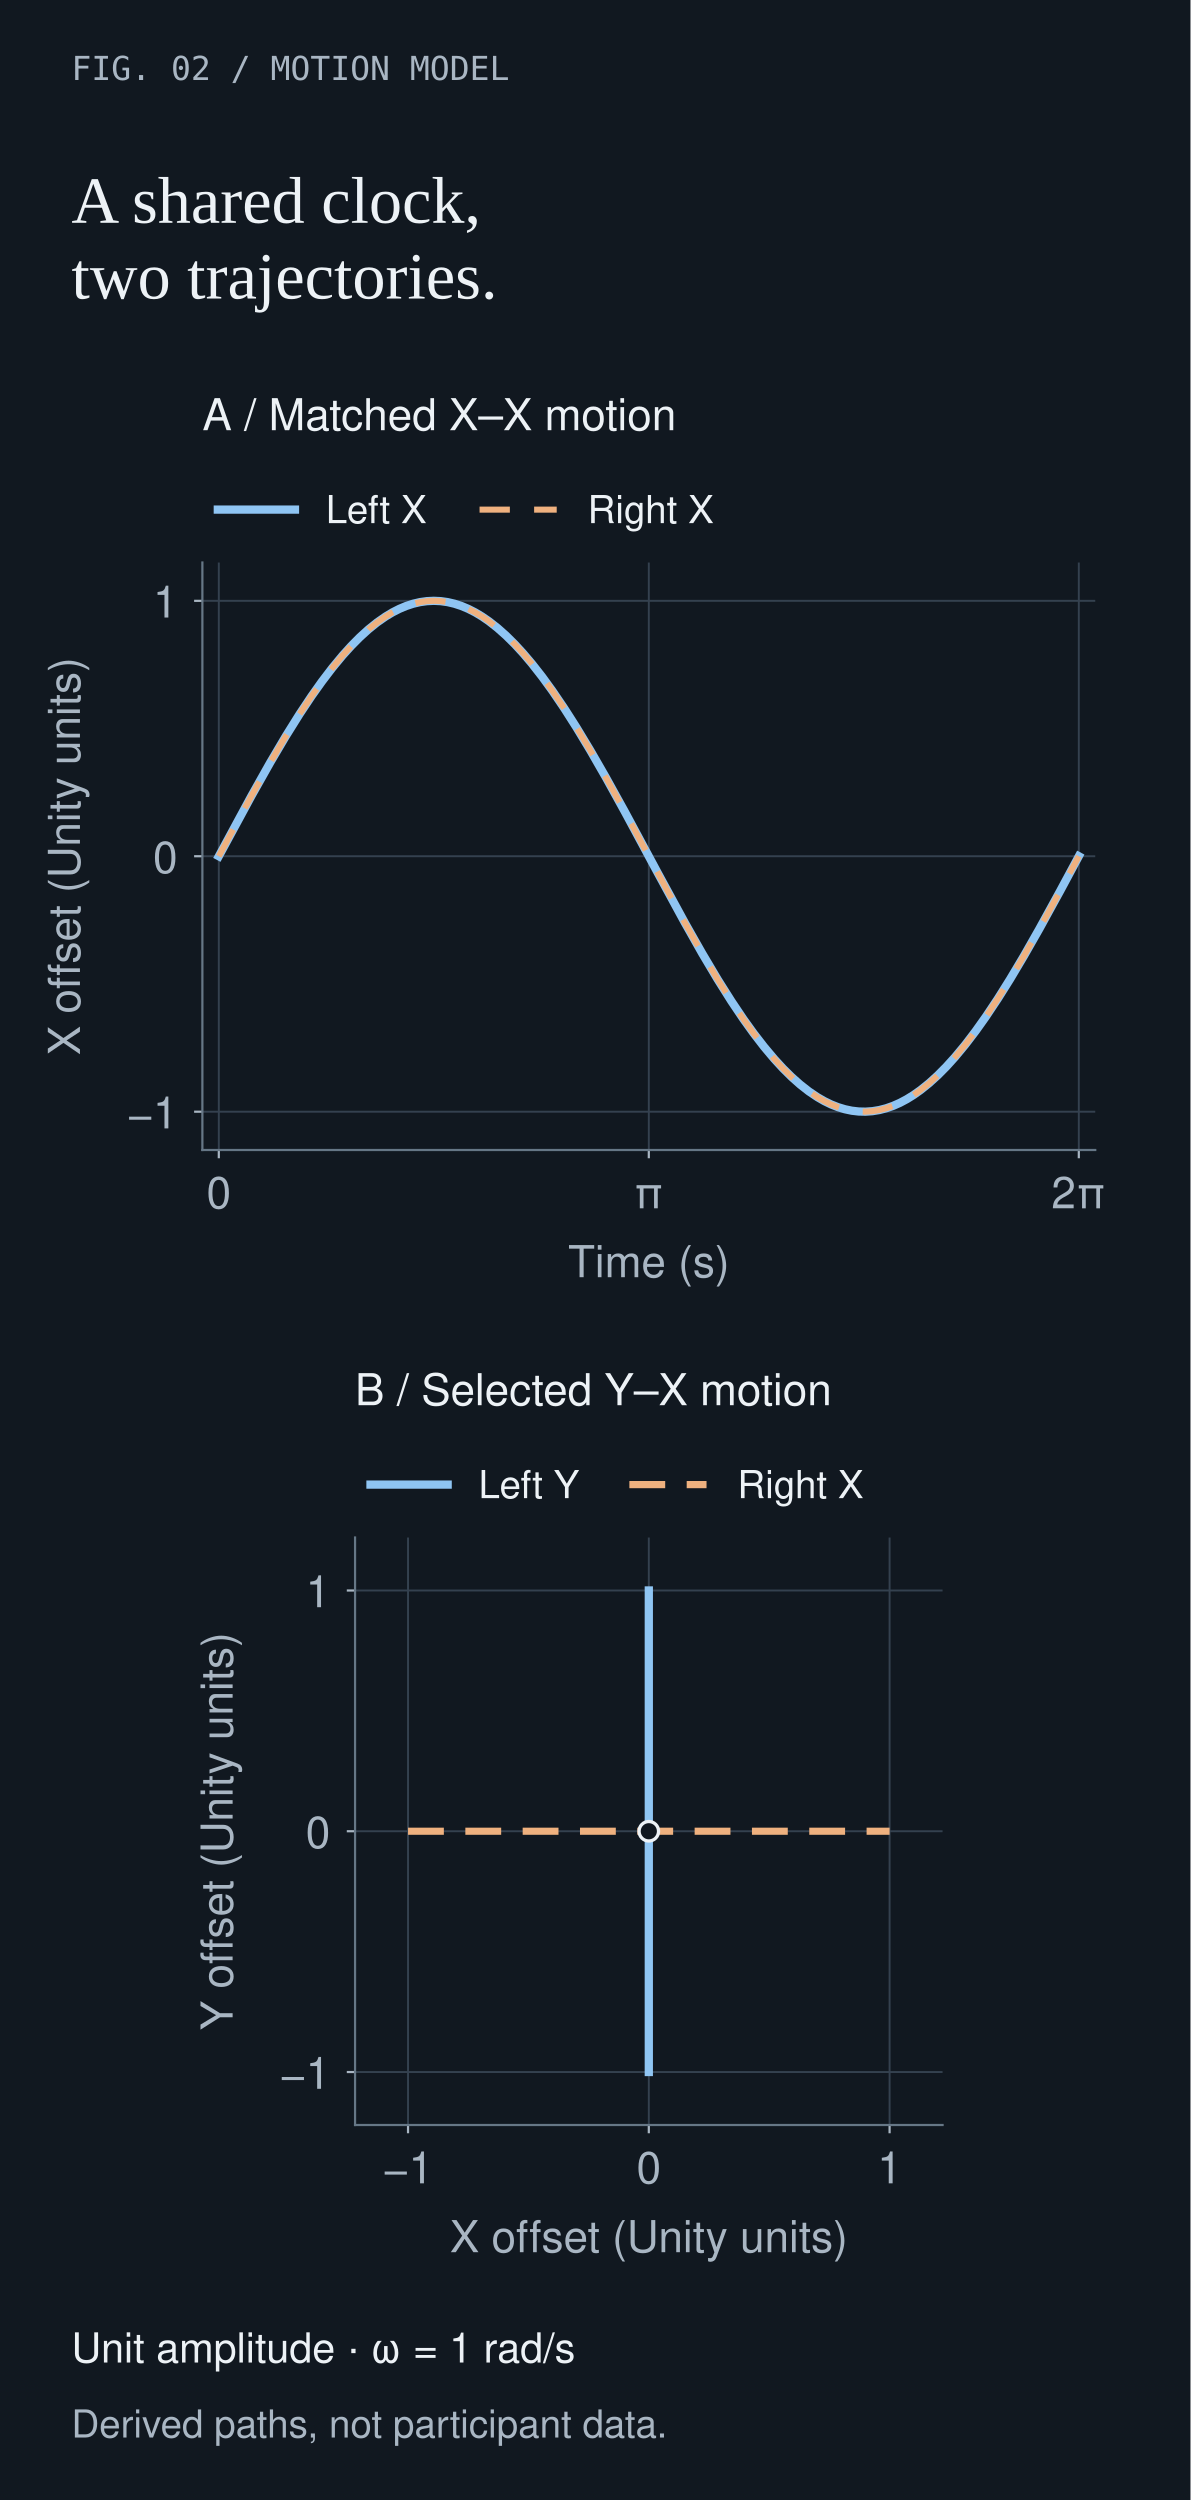
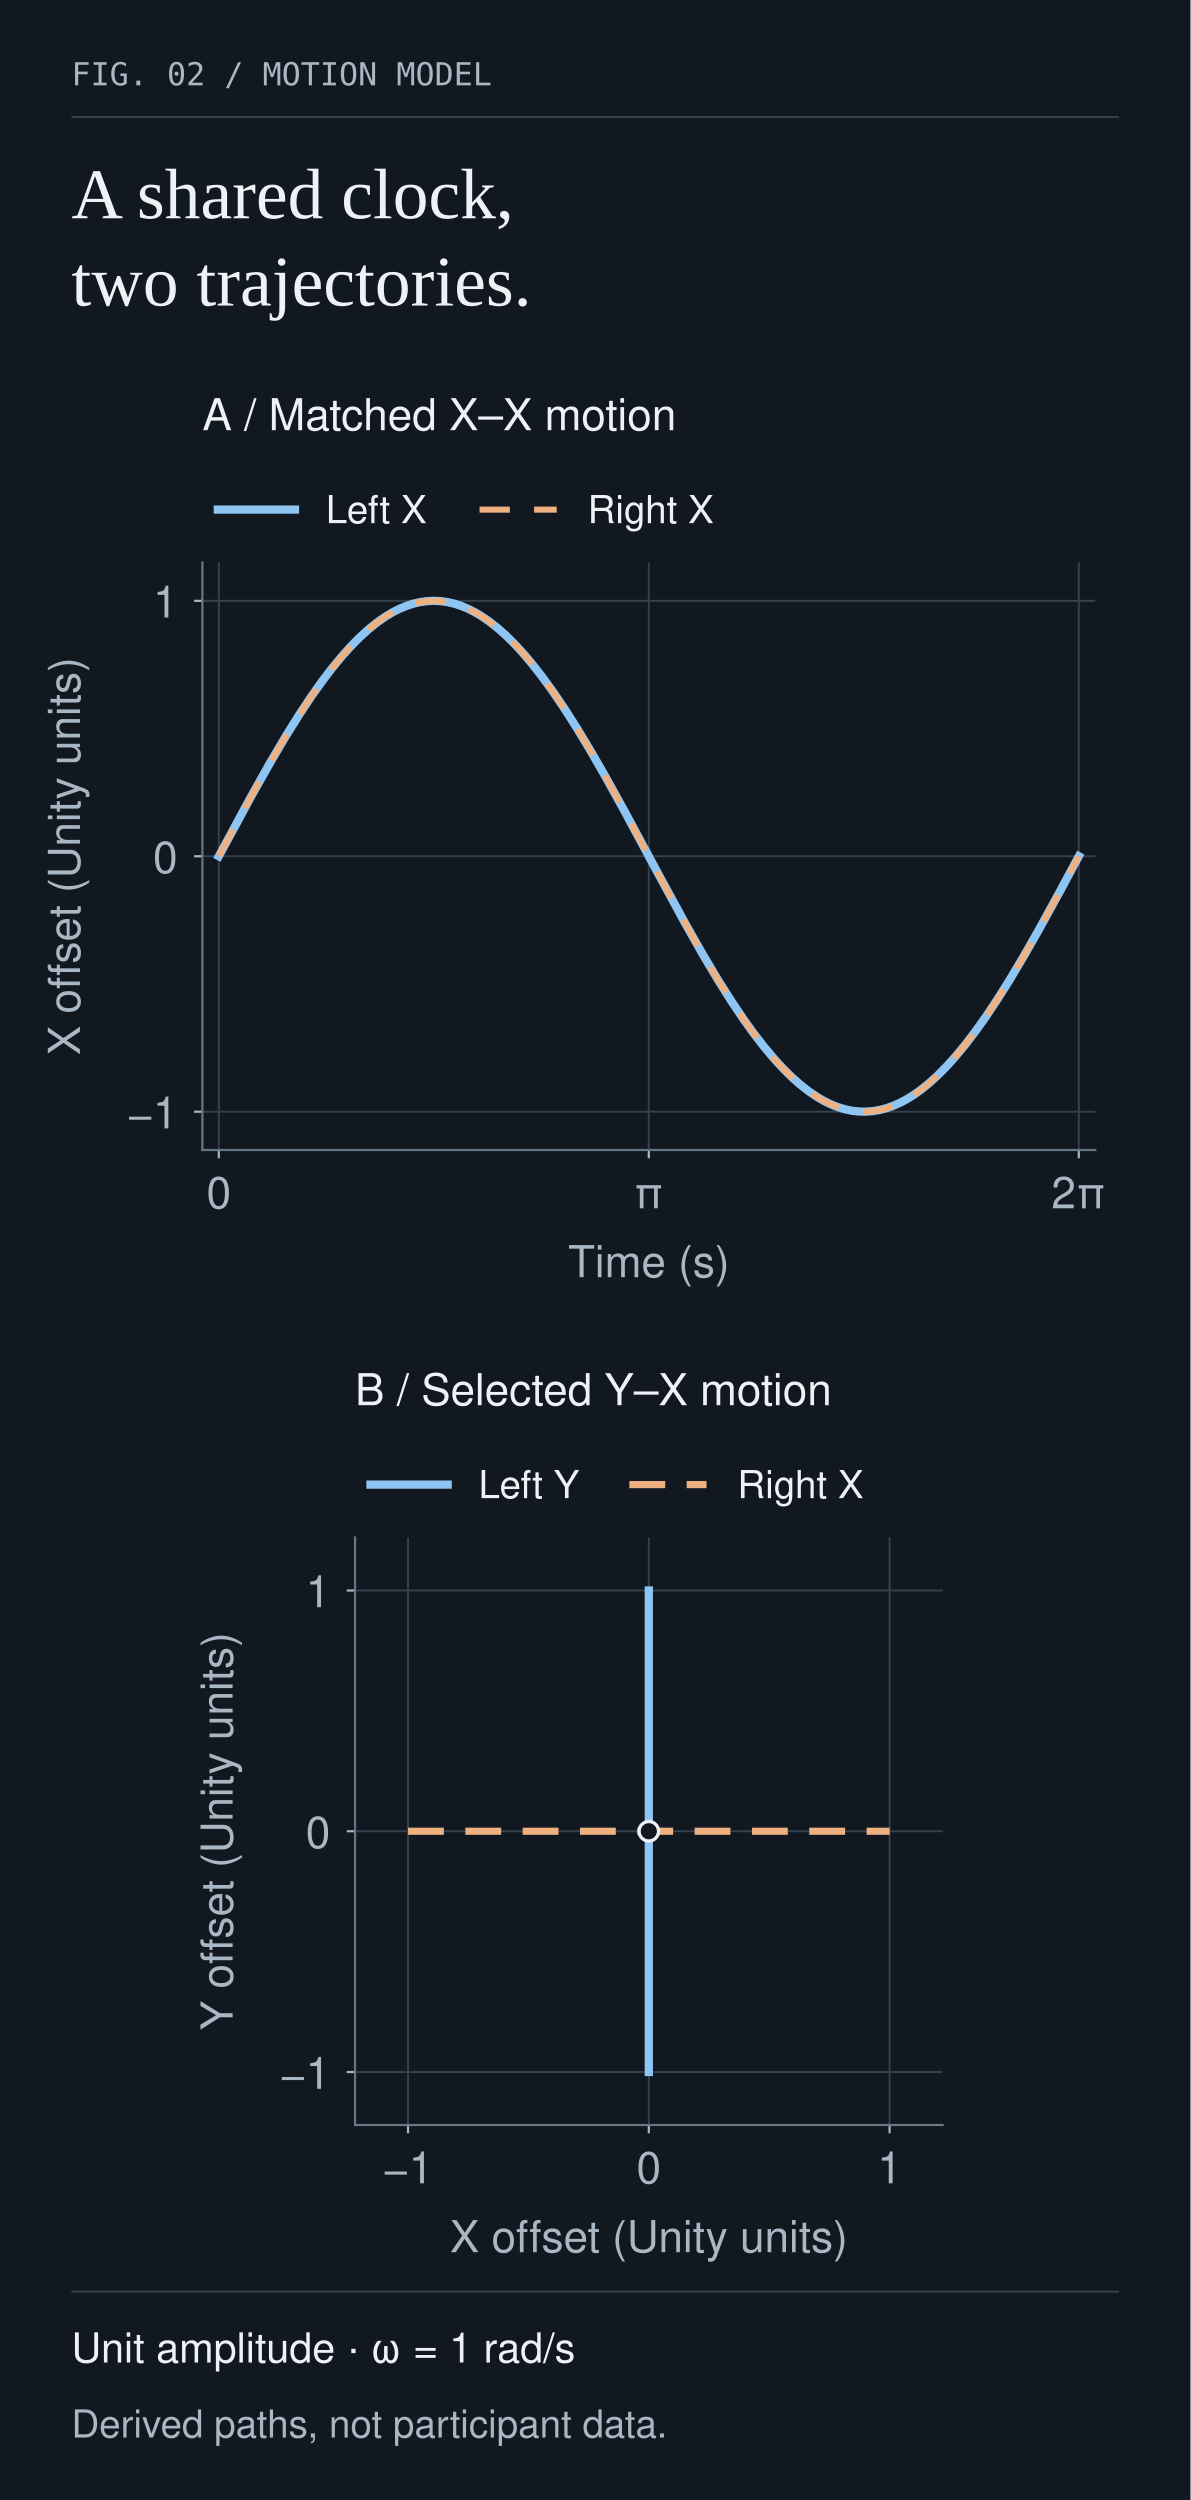
<svg xmlns="http://www.w3.org/2000/svg" xmlns:xlink="http://www.w3.org/1999/xlink" width="432pt" height="907.2pt" viewBox="0 0 432 907.2" version="1.1">
  <defs>
    <style type="text/css">*{stroke-linejoin: round; stroke-linecap: butt}</style>
  </defs>
  <g id="figure_1">
    <g id="patch_1">
      <path d="M 0 907.2  L 432 907.2  L 432 0  L 0 0  z " style="fill: #111820" />
    </g>
    <g id="axes_1">
      <g id="patch_2">
        <path d="M 73.44 417.312  L 397.44 417.312  L 397.44 204.12  L 73.44 204.12  z " style="fill: #111820" />
      </g>
      <g id="matplotlib.axis_1">
        <g id="xtick_1">
          <g id="line2d_1">
            <path d="M 79.4 417.312  L 79.4 204.12  " clip-path="url(#pc5e64c59f4)" style="fill: none; stroke: #34414f; stroke-width: 0.7; stroke-linecap: square" />
          </g>
          <g id="line2d_2">
            <defs>
              <path id="me35d46a9dd" d="M 0 0  L 0 3  " style="stroke: #a9b6c3; stroke-width: 0.8" />
            </defs>
            <g>
              <use xlink:href="#me35d46a9dd" x="79.4" y="417.312" style="fill: #a9b6c3; stroke: #a9b6c3; stroke-width: 0.8" />
            </g>
          </g>
          <g id="text_1">
            <text style="font-size: 16px; font-family: Helvetica, Arial, sans-serif; text-anchor: middle; fill: #a9b6c3" x="79.4" y="438.468" transform="rotate(-0 79.40028 438.4683)">0</text>
          </g>
        </g>
        <g id="xtick_2">
          <g id="line2d_3">
            <path d="M 235.44 417.312  L 235.44 204.12  " clip-path="url(#pc5e64c59f4)" style="fill: none; stroke: #34414f; stroke-width: 0.7; stroke-linecap: square" />
          </g>
          <g id="line2d_4">
            <g>
              <use xlink:href="#me35d46a9dd" x="235.44" y="417.312" style="fill: #a9b6c3; stroke: #a9b6c3; stroke-width: 0.8" />
            </g>
          </g>
          <g id="text_2">
            <text style="font-size: 16px; font-family: Helvetica, Arial, sans-serif; text-anchor: middle; fill: #a9b6c3" x="235.44" y="438.468" transform="rotate(-0 235.44 438.4683)">π</text>
          </g>
        </g>
        <g id="xtick_3">
          <g id="line2d_5">
            <path d="M 391.48 417.312  L 391.48 204.12  " clip-path="url(#pc5e64c59f4)" style="fill: none; stroke: #34414f; stroke-width: 0.7; stroke-linecap: square" />
          </g>
          <g id="line2d_6">
            <g>
              <use xlink:href="#me35d46a9dd" x="391.48" y="417.312" style="fill: #a9b6c3; stroke: #a9b6c3; stroke-width: 0.8" />
            </g>
          </g>
          <g id="text_3">
            <text style="font-size: 16px; font-family: Helvetica, Arial, sans-serif; text-anchor: middle; fill: #a9b6c3" x="391.48" y="438.468" transform="rotate(-0 391.4797 438.4683)">2π</text>
          </g>
        </g>
        <g id="text_4">
          <text style="font-size: 16px; font-family: Helvetica, Arial, sans-serif; text-anchor: middle; fill: #a9b6c3" x="235.44" y="463.469" transform="rotate(-0 235.44 463.4695)">Time (s)</text>
        </g>
      </g>
      <g id="matplotlib.axis_2">
        <g id="ytick_1">
          <g id="line2d_7">
            <path d="M 73.44 403.408  L 397.44 403.408  " clip-path="url(#pc5e64c59f4)" style="fill: none; stroke: #34414f; stroke-width: 0.7; stroke-linecap: square" />
          </g>
          <g id="line2d_8">
            <defs>
              <path id="md9a9a80230" d="M 0 0  L -3 0  " style="stroke: #a9b6c3; stroke-width: 0.8" />
            </defs>
            <g>
              <use xlink:href="#md9a9a80230" x="73.44" y="403.408" style="fill: #a9b6c3; stroke: #a9b6c3; stroke-width: 0.8" />
            </g>
          </g>
          <g id="text_5">
            <text style="font-size: 16px; font-family: Helvetica, Arial, sans-serif; text-anchor: end; fill: #a9b6c3" x="64.44" y="409.486" transform="rotate(-0 64.44 409.4863)">−1</text>
          </g>
        </g>
        <g id="ytick_2">
          <g id="line2d_9">
            <path d="M 73.44 310.716  L 397.44 310.716  " clip-path="url(#pc5e64c59f4)" style="fill: none; stroke: #34414f; stroke-width: 0.7; stroke-linecap: square" />
          </g>
          <g id="line2d_10">
            <g>
              <use xlink:href="#md9a9a80230" x="73.44" y="310.716" style="fill: #a9b6c3; stroke: #a9b6c3; stroke-width: 0.8" />
            </g>
          </g>
          <g id="text_6">
            <text style="font-size: 16px; font-family: Helvetica, Arial, sans-serif; text-anchor: end; fill: #a9b6c3" x="64.44" y="316.794" transform="rotate(-0 64.44 316.7941)">0</text>
          </g>
        </g>
        <g id="ytick_3">
          <g id="line2d_11">
            <path d="M 73.44 218.024  L 397.44 218.024  " clip-path="url(#pc5e64c59f4)" style="fill: none; stroke: #34414f; stroke-width: 0.7; stroke-linecap: square" />
          </g>
          <g id="line2d_12">
            <g>
              <use xlink:href="#md9a9a80230" x="73.44" y="218.024" style="fill: #a9b6c3; stroke: #a9b6c3; stroke-width: 0.8" />
            </g>
          </g>
          <g id="text_7">
            <text style="font-size: 16px; font-family: Helvetica, Arial, sans-serif; text-anchor: end; fill: #a9b6c3" x="64.44" y="224.102" transform="rotate(-0 64.44 224.102)">1</text>
          </g>
        </g>
        <g id="text_8">
          <text style="font-size: 16px; font-family: Helvetica, Arial, sans-serif; text-anchor: middle; fill: #a9b6c3" x="29.009" y="310.716" transform="rotate(-90 29.00875 310.716)">X offset (Unity units)</text>
        </g>
      </g>
      <g id="patch_3">
        <path d="M 73.44 417.312  L 73.44 204.12  " style="fill: none; stroke: #667786; stroke-width: 0.8; stroke-linejoin: miter; stroke-linecap: square" />
      </g>
      <g id="patch_4">
        <path d="M 73.44 417.312  L 397.44 417.312  " style="fill: none; stroke: #667786; stroke-width: 0.8; stroke-linejoin: miter; stroke-linecap: square" />
      </g>
      <g id="line2d_13">
        <path d="M 79.4 310.716  L 91.259 288.794  L 98.125 276.594  L 103.742 267.085  L 108.736 259.098  L 113.105 252.534  L 116.85 247.264  L 120.595 242.354  L 124.34 237.833  L 127.461 234.381  L 130.581 231.23  L 133.702 228.393  L 136.823 225.88  L 139.944 223.703  L 142.44 222.208  L 144.937 220.936  L 147.434 219.891  L 149.93 219.076  L 152.427 218.492  L 154.924 218.141  L 157.42 218.024  L 159.917 218.141  L 162.413 218.492  L 164.91 219.076  L 167.407 219.891  L 169.903 220.936  L 172.4 222.208  L 174.897 223.703  L 177.393 225.418  L 180.514 227.864  L 183.635 230.637  L 186.756 233.726  L 189.876 237.119  L 192.997 240.803  L 196.742 245.586  L 200.487 250.739  L 204.856 257.18  L 209.225 264.034  L 214.219 272.307  L 219.836 282.073  L 226.702 294.493  L 238.561 316.536  L 248.547 334.894  L 254.789 345.919  L 260.406 355.371  L 265.4 363.297  L 269.769 369.8  L 273.514 375.012  L 277.259 379.859  L 281.004 384.313  L 284.124 387.706  L 287.245 390.795  L 290.366 393.568  L 293.487 396.014  L 296.608 398.124  L 299.104 399.563  L 301.601 400.779  L 304.097 401.766  L 306.594 402.524  L 309.091 403.05  L 311.587 403.342  L 314.084 403.401  L 316.581 403.225  L 319.077 402.816  L 321.574 402.174  L 324.071 401.301  L 326.567 400.199  L 329.064 398.871  L 331.56 397.321  L 334.057 395.552  L 337.178 393.039  L 340.299 390.202  L 343.419 387.051  L 346.54 383.599  L 350.285 379.078  L 354.03 374.168  L 357.775 368.898  L 362.144 362.334  L 366.513 355.371  L 371.507 346.993  L 377.124 337.135  L 384.614 323.488  L 391.48 310.716  L 391.48 310.716  " clip-path="url(#pc5e64c59f4)" style="fill: none; stroke: #8fc5f3; stroke-width: 3; stroke-linecap: square" />
      </g>
      <g id="text_9">
        <text style="font-size: 16px; font-family: Helvetica, Arial, sans-serif; text-anchor: start; fill: #edf2f6" x="73.44" y="156.12" transform="rotate(-0 73.44 156.12)">A  /  Matched X–X motion</text>
      </g>
      <g id="line2d_14">
        <path d="M 79.4 310.716  L 91.259 288.794  L 98.125 276.594  L 103.742 267.085  L 108.736 259.098  L 113.105 252.534  L 116.85 247.264  L 120.595 242.354  L 124.34 237.833  L 127.461 234.381  L 130.581 231.23  L 133.702 228.393  L 136.823 225.88  L 139.944 223.703  L 142.44 222.208  L 144.937 220.936  L 147.434 219.891  L 149.93 219.076  L 152.427 218.492  L 154.924 218.141  L 157.42 218.024  L 159.917 218.141  L 162.413 218.492  L 164.91 219.076  L 167.407 219.891  L 169.903 220.936  L 172.4 222.208  L 174.897 223.703  L 177.393 225.418  L 180.514 227.864  L 183.635 230.637  L 186.756 233.726  L 189.876 237.119  L 192.997 240.803  L 196.742 245.586  L 200.487 250.739  L 204.856 257.18  L 209.225 264.034  L 214.219 272.307  L 219.836 282.073  L 226.702 294.493  L 238.561 316.536  L 248.547 334.894  L 254.789 345.919  L 260.406 355.371  L 265.4 363.297  L 269.769 369.8  L 273.514 375.012  L 277.259 379.859  L 281.004 384.313  L 284.124 387.706  L 287.245 390.795  L 290.366 393.568  L 293.487 396.014  L 296.608 398.124  L 299.104 399.563  L 301.601 400.779  L 304.097 401.766  L 306.594 402.524  L 309.091 403.05  L 311.587 403.342  L 314.084 403.401  L 316.581 403.225  L 319.077 402.816  L 321.574 402.174  L 324.071 401.301  L 326.567 400.199  L 329.064 398.871  L 331.56 397.321  L 334.057 395.552  L 337.178 393.039  L 340.299 390.202  L 343.419 387.051  L 346.54 383.599  L 350.285 379.078  L 354.03 374.168  L 357.775 368.898  L 362.144 362.334  L 366.513 355.371  L 371.507 346.993  L 377.124 337.135  L 384.614 323.488  L 391.48 310.716  L 391.48 310.716  " clip-path="url(#pc5e64c59f4)" style="fill: none; stroke-dasharray: 11,8.8; stroke-dashoffset: 0; stroke: #efb17f; stroke-width: 2.2" />
      </g>
      <g id="legend_1">
        <g id="line2d_15">
          <path d="M 79.04 184.927  L 93.04 184.927  L 107.04 184.927  " style="fill: none; stroke: #8fc5f3; stroke-width: 3; stroke-linecap: square" />
        </g>
        <g id="text_10">
          <text style="font-size: 14px; font-family: Helvetica, Arial, sans-serif; text-anchor: start; fill: #edf2f6" x="118.24" y="189.827" transform="rotate(-0 118.24 189.8269)">Left X</text>
        </g>
        <g id="line2d_16">
          <path d="M 174.021 184.927  L 188.021 184.927  L 202.021 184.927  " style="fill: none; stroke-dasharray: 11,8.8; stroke-dashoffset: 0; stroke: #efb17f; stroke-width: 2.2" />
        </g>
        <g id="text_11">
          <text style="font-size: 14px; font-family: Helvetica, Arial, sans-serif; text-anchor: start; fill: #edf2f6" x="213.221" y="189.827" transform="rotate(-0 213.2212 189.8269)">Right X</text>
        </g>
      </g>
    </g>
    <g id="axes_2">
      <g id="patch_5">
        <path d="M 128.844 771.12  L 342.036 771.12  L 342.036 557.928  L 128.844 557.928  z " style="fill: #111820" />
      </g>
      <g id="matplotlib.axis_3">
        <g id="xtick_4">
          <g id="line2d_17">
            <path d="M 148.066 771.12  L 148.066 557.928  " clip-path="url(#p7677baec11)" style="fill: none; stroke: #34414f; stroke-width: 0.7; stroke-linecap: square" />
          </g>
          <g id="line2d_18">
            <g>
              <use xlink:href="#me35d46a9dd" x="148.066" y="771.12" style="fill: #a9b6c3; stroke: #a9b6c3; stroke-width: 0.8" />
            </g>
          </g>
          <g id="text_12">
            <text style="font-size: 16px; font-family: Helvetica, Arial, sans-serif; text-anchor: middle; fill: #a9b6c3" x="148.066" y="792.276" transform="rotate(-0 148.0662 792.2763)">−1</text>
          </g>
        </g>
        <g id="xtick_5">
          <g id="line2d_19">
            <path d="M 235.44 771.12  L 235.44 557.928  " clip-path="url(#p7677baec11)" style="fill: none; stroke: #34414f; stroke-width: 0.7; stroke-linecap: square" />
          </g>
          <g id="line2d_20">
            <g>
              <use xlink:href="#me35d46a9dd" x="235.44" y="771.12" style="fill: #a9b6c3; stroke: #a9b6c3; stroke-width: 0.8" />
            </g>
          </g>
          <g id="text_13">
            <text style="font-size: 16px; font-family: Helvetica, Arial, sans-serif; text-anchor: middle; fill: #a9b6c3" x="235.44" y="792.276" transform="rotate(-0 235.44 792.2763)">0</text>
          </g>
        </g>
        <g id="xtick_6">
          <g id="line2d_21">
            <path d="M 322.814 771.12  L 322.814 557.928  " clip-path="url(#p7677baec11)" style="fill: none; stroke: #34414f; stroke-width: 0.7; stroke-linecap: square" />
          </g>
          <g id="line2d_22">
            <g>
              <use xlink:href="#me35d46a9dd" x="322.814" y="771.12" style="fill: #a9b6c3; stroke: #a9b6c3; stroke-width: 0.8" />
            </g>
          </g>
          <g id="text_14">
            <text style="font-size: 16px; font-family: Helvetica, Arial, sans-serif; text-anchor: middle; fill: #a9b6c3" x="322.814" y="792.276" transform="rotate(-0 322.8138 792.2763)">1</text>
          </g>
        </g>
        <g id="text_15">
          <text style="font-size: 16px; font-family: Helvetica, Arial, sans-serif; text-anchor: middle; fill: #a9b6c3" x="235.44" y="817.278" transform="rotate(-0 235.44 817.2775)">X offset (Unity units)</text>
        </g>
      </g>
      <g id="matplotlib.axis_4">
        <g id="ytick_4">
          <g id="line2d_23">
            <path d="M 128.844 751.898  L 342.036 751.898  " clip-path="url(#p7677baec11)" style="fill: none; stroke: #34414f; stroke-width: 0.7; stroke-linecap: square" />
          </g>
          <g id="line2d_24">
            <g>
              <use xlink:href="#md9a9a80230" x="128.844" y="751.898" style="fill: #a9b6c3; stroke: #a9b6c3; stroke-width: 0.8" />
            </g>
          </g>
          <g id="text_16">
            <text style="font-size: 16px; font-family: Helvetica, Arial, sans-serif; text-anchor: end; fill: #a9b6c3" x="119.844" y="757.976" transform="rotate(-0 119.844 757.9759)">−1</text>
          </g>
        </g>
        <g id="ytick_5">
          <g id="line2d_25">
            <path d="M 128.844 664.524  L 342.036 664.524  " clip-path="url(#p7677baec11)" style="fill: none; stroke: #34414f; stroke-width: 0.7; stroke-linecap: square" />
          </g>
          <g id="line2d_26">
            <g>
              <use xlink:href="#md9a9a80230" x="128.844" y="664.524" style="fill: #a9b6c3; stroke: #a9b6c3; stroke-width: 0.8" />
            </g>
          </g>
          <g id="text_17">
            <text style="font-size: 16px; font-family: Helvetica, Arial, sans-serif; text-anchor: end; fill: #a9b6c3" x="119.844" y="670.602" transform="rotate(-0 119.844 670.6021)">0</text>
          </g>
        </g>
        <g id="ytick_6">
          <g id="line2d_27">
            <path d="M 128.844 577.15  L 342.036 577.15  " clip-path="url(#p7677baec11)" style="fill: none; stroke: #34414f; stroke-width: 0.7; stroke-linecap: square" />
          </g>
          <g id="line2d_28">
            <g>
              <use xlink:href="#md9a9a80230" x="128.844" y="577.15" style="fill: #a9b6c3; stroke: #a9b6c3; stroke-width: 0.8" />
            </g>
          </g>
          <g id="text_18">
            <text style="font-size: 16px; font-family: Helvetica, Arial, sans-serif; text-anchor: end; fill: #a9b6c3" x="119.844" y="583.228" transform="rotate(-0 119.844 583.2284)">1</text>
          </g>
        </g>
        <g id="text_19">
          <text style="font-size: 16px; font-family: Helvetica, Arial, sans-serif; text-anchor: middle; fill: #a9b6c3" x="84.413" y="664.524" transform="rotate(-90 84.41275 664.524)">Y offset (Unity units)</text>
        </g>
      </g>
      <g id="patch_6">
        <path d="M 128.844 771.12  L 128.844 557.928  " style="fill: none; stroke: #667786; stroke-width: 0.8; stroke-linejoin: miter; stroke-linecap: square" />
      </g>
      <g id="patch_7">
        <path d="M 128.844 771.12  L 342.036 771.12  " style="fill: none; stroke: #667786; stroke-width: 0.8; stroke-linejoin: miter; stroke-linecap: square" />
      </g>
      <g id="line2d_29">
        <path d="M 235.44 751.898  L 235.44 577.15  " clip-path="url(#p7677baec11)" style="fill: none; stroke: #8fc5f3; stroke-width: 3; stroke-linecap: square" />
      </g>
      <g id="line2d_30">
        <path d="M 148.066 664.524  L 322.814 664.524  " clip-path="url(#p7677baec11)" style="fill: none; stroke-dasharray: 13,7.8; stroke-dashoffset: 0; stroke: #efb17f; stroke-width: 2.6" />
      </g>
      <g id="text_20">
        <text style="font-size: 16px; font-family: Helvetica, Arial, sans-serif; text-anchor: start; fill: #edf2f6" x="128.844" y="509.928" transform="rotate(-0 128.844 509.928)">B  /  Selected Y–X motion</text>
      </g>
      <g id="PathCollection_1">
        <defs>
          <path id="me8ca858e0e" d="M 0 3.536  C 0.938 3.536 1.837 3.163 2.5 2.5  C 3.163 1.837 3.536 0.938 3.536 0  C 3.536 -0.938 3.163 -1.837 2.5 -2.5  C 1.837 -3.163 0.938 -3.536 0 -3.536  C -0.938 -3.536 -1.837 -3.163 -2.5 -2.5  C -3.163 -1.837 -3.536 -0.938 -3.536 0  C -3.536 0.938 -3.163 1.837 -2.5 2.5  C -1.837 3.163 -0.938 3.536 0 3.536  z " style="stroke: #edf2f6; stroke-width: 1.2" />
        </defs>
        <g clip-path="url(#p7677baec11)">
          <use xlink:href="#me8ca858e0e" x="235.44" y="664.524" style="fill: #111820; stroke: #edf2f6; stroke-width: 1.2" />
        </g>
      </g>
      <g id="legend_2">
        <g id="line2d_31">
          <path d="M 134.444 538.735  L 148.444 538.735  L 162.444 538.735  " style="fill: none; stroke: #8fc5f3; stroke-width: 3; stroke-linecap: square" />
        </g>
        <g id="text_21">
          <text style="font-size: 14px; font-family: Helvetica, Arial, sans-serif; text-anchor: start; fill: #edf2f6" x="173.644" y="543.635" transform="rotate(-0 173.644 543.6349)">Left Y</text>
        </g>
        <g id="line2d_32">
          <path d="M 228.386 538.735  L 242.386 538.735  L 256.386 538.735  " style="fill: none; stroke-dasharray: 13,7.8; stroke-dashoffset: 0; stroke: #efb17f; stroke-width: 2.6" />
        </g>
        <g id="text_22">
          <text style="font-size: 14px; font-family: Helvetica, Arial, sans-serif; text-anchor: start; fill: #edf2f6" x="267.586" y="543.635" transform="rotate(-0 267.5862 543.6349)">Right X</text>
        </g>
      </g>
    </g>
+     <path d="M25.92 42.48H406.08 M25.92 831.6H406.08" fill="none" stroke="#34414f" stroke-width="0.72" />
    <g id="text_23">
-       <text style="font-size: 12px; font-family: Menlo, Consolas, monospace; text-anchor: start; fill: #a9b6c3" x="25.92" y="29.03" transform="rotate(-0 25.92 29.0304)">FIG. 02  /  MOTION MODEL</text>
+       <text style="font-size: 11.52px; font-family: Menlo, Consolas, monospace; text-anchor: start; fill: #a9b6c3" x="25.92" y="30.96" transform="rotate(-0 25.92 30.96)">FIG. 02  /  MOTION MODEL</text>
    </g>
    <g id="text_24">
-       <text style="font-size: 24px; font-family: Georgia, 'Times New Roman', serif; fill: #edf2f6" transform="translate(25.92 80.85112)">A shared clock,</text>
-       <text style="font-size: 24px; font-family: Georgia, 'Times New Roman', serif; fill: #edf2f6" transform="translate(25.92 108.3311)">two trajectories.</text>
+       <text style="font-size: 25.92px; font-family: Georgia, 'Times New Roman', serif; fill: #edf2f6" transform="translate(25.92 79.2)">A shared clock,</text>
+       <text style="font-size: 25.92px; font-family: Georgia, 'Times New Roman', serif; fill: #edf2f6" transform="translate(25.92 110.88)">two trajectories.</text>
    </g>
    <g id="text_25">
      <text style="font-size: 15px; font-family: Helvetica, Arial, sans-serif; text-anchor: start; fill: #edf2f6" x="25.92" y="857.304" transform="rotate(-0 25.92 857.304)">Unit amplitude · ω = 1 rad/s</text>
    </g>
    <g id="text_26">
      <text style="font-size: 14px; font-family: Helvetica, Arial, sans-serif; text-anchor: start; fill: #a9b6c3" x="25.92" y="884.52" transform="rotate(-0 25.92 884.52)">Derived paths, not participant data.</text>
    </g>
  </g>
  <defs>
    <clipPath id="pc5e64c59f4">
      <rect x="73.44" y="204.12" width="324" height="213.192" />
    </clipPath>
    <clipPath id="p7677baec11">
      <rect x="128.844" y="557.928" width="213.192" height="213.192" />
    </clipPath>
  </defs>
</svg>
